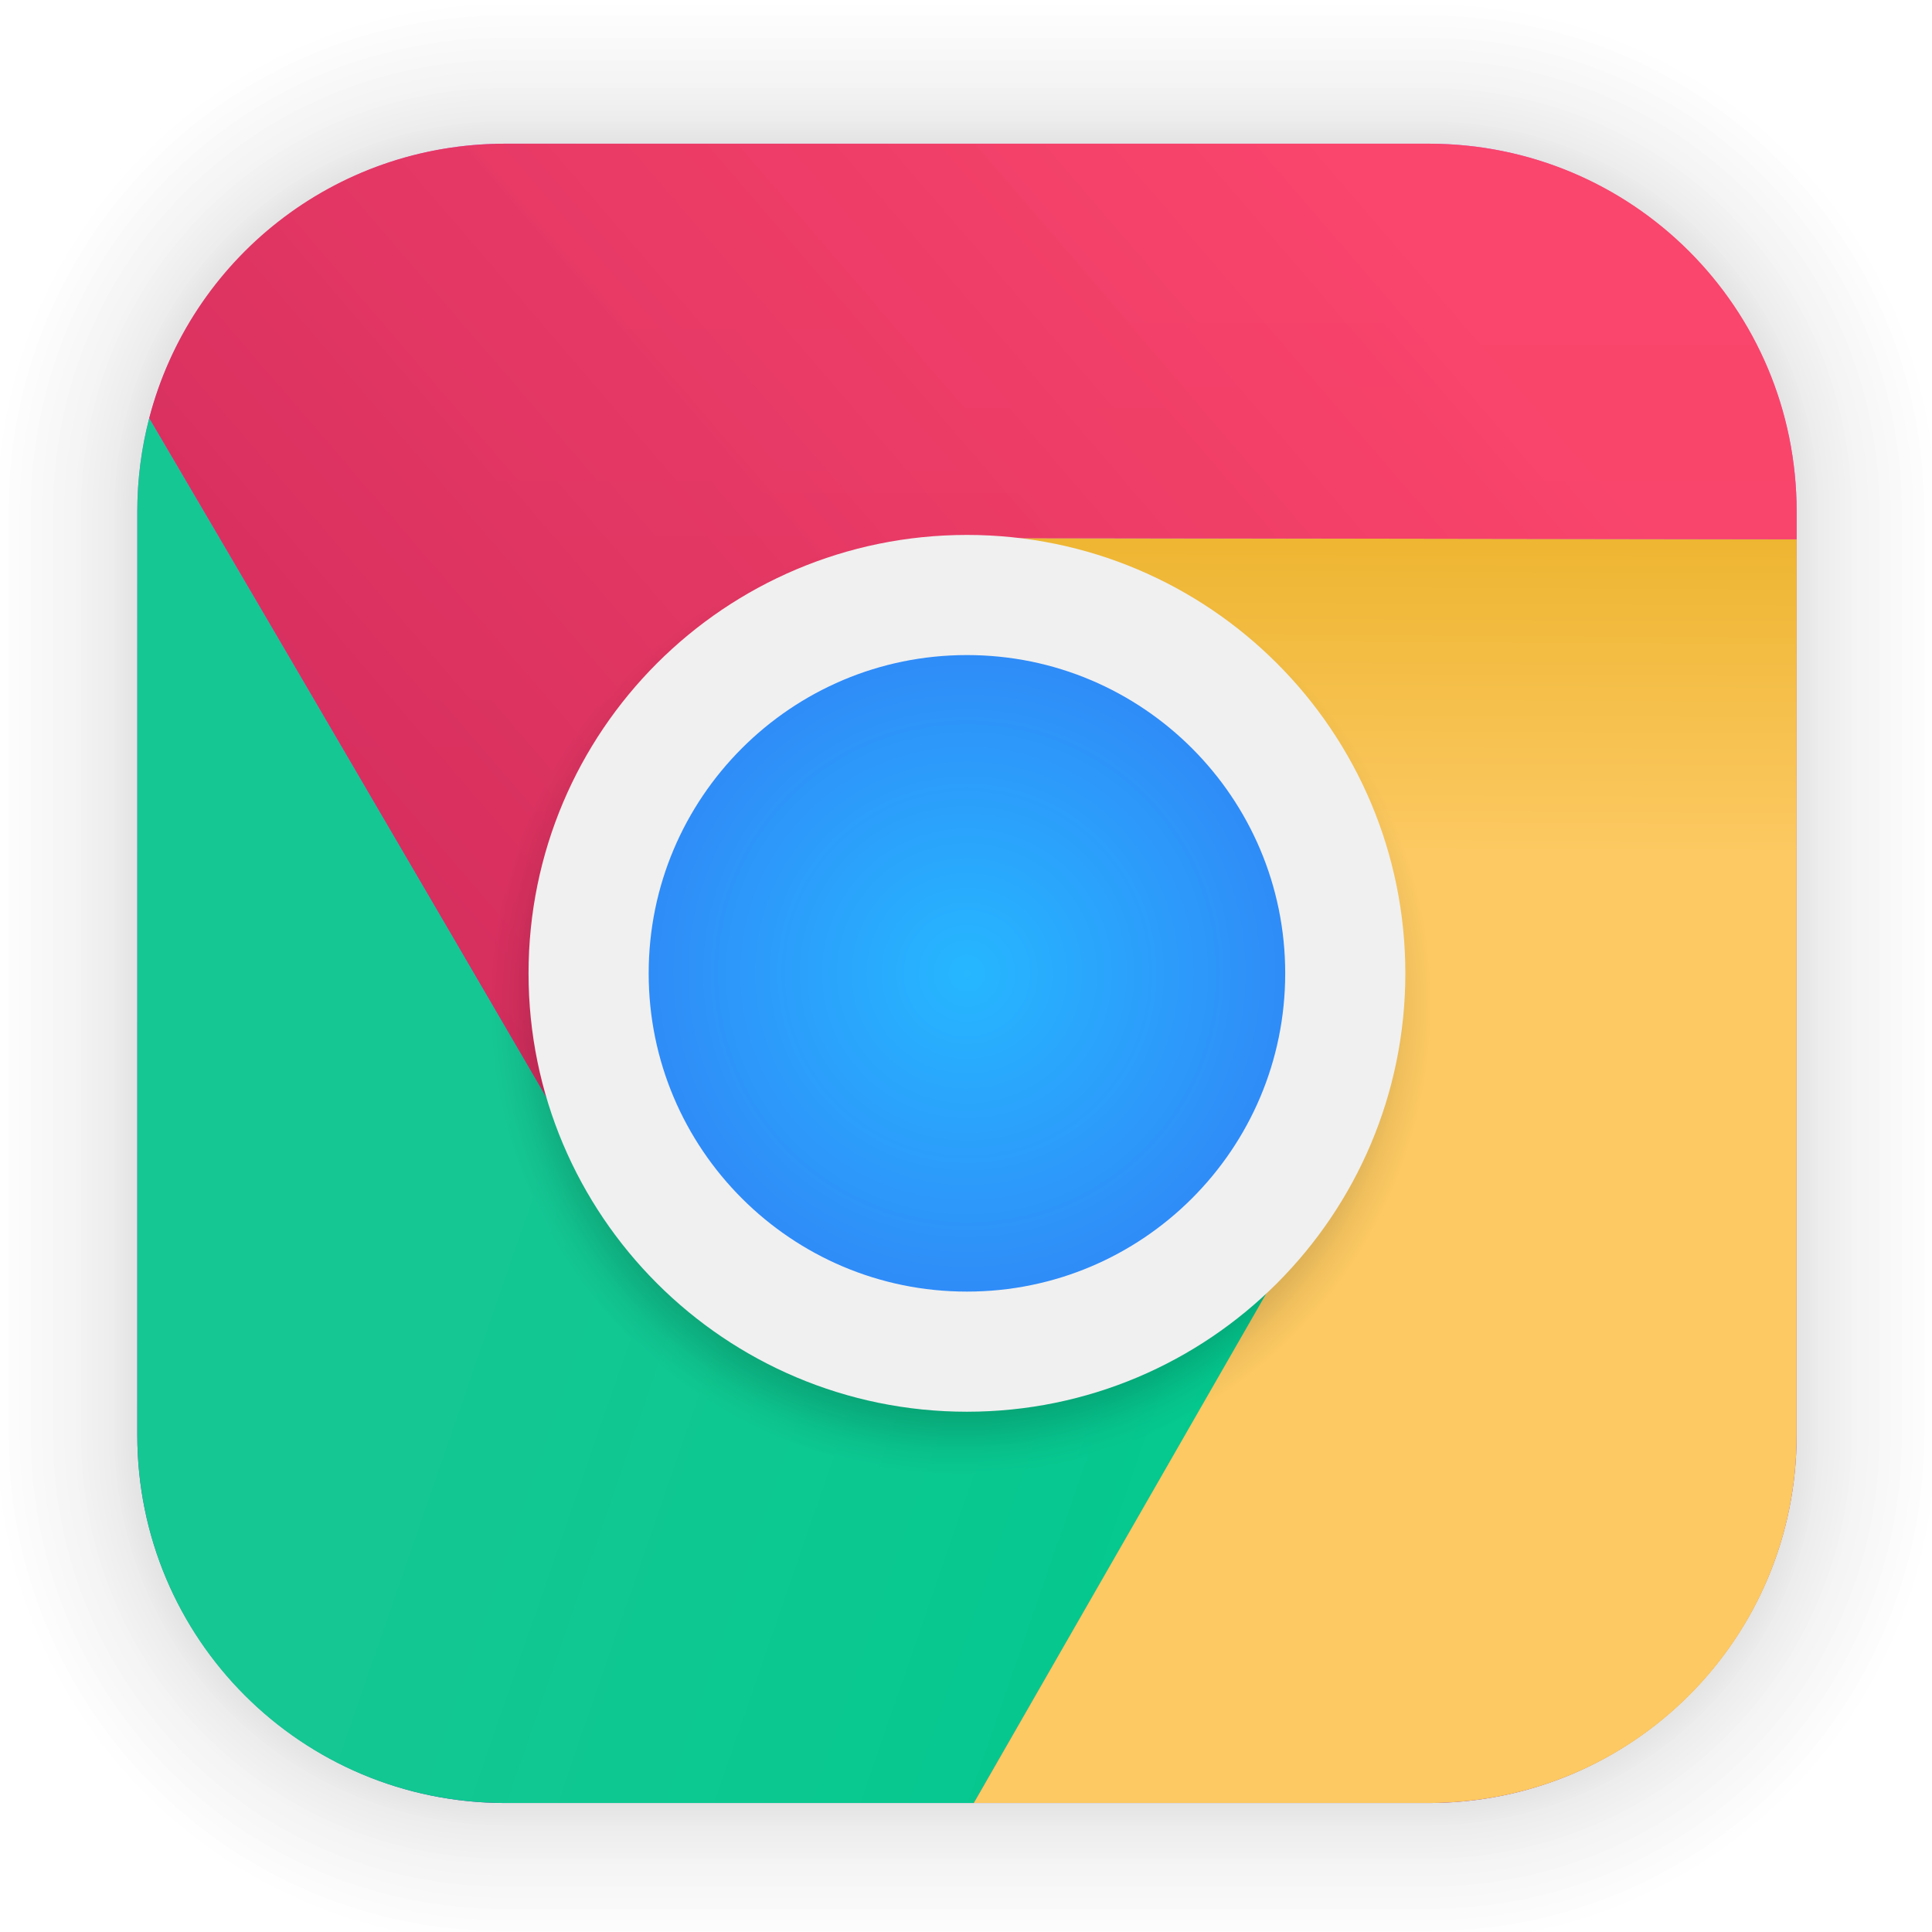
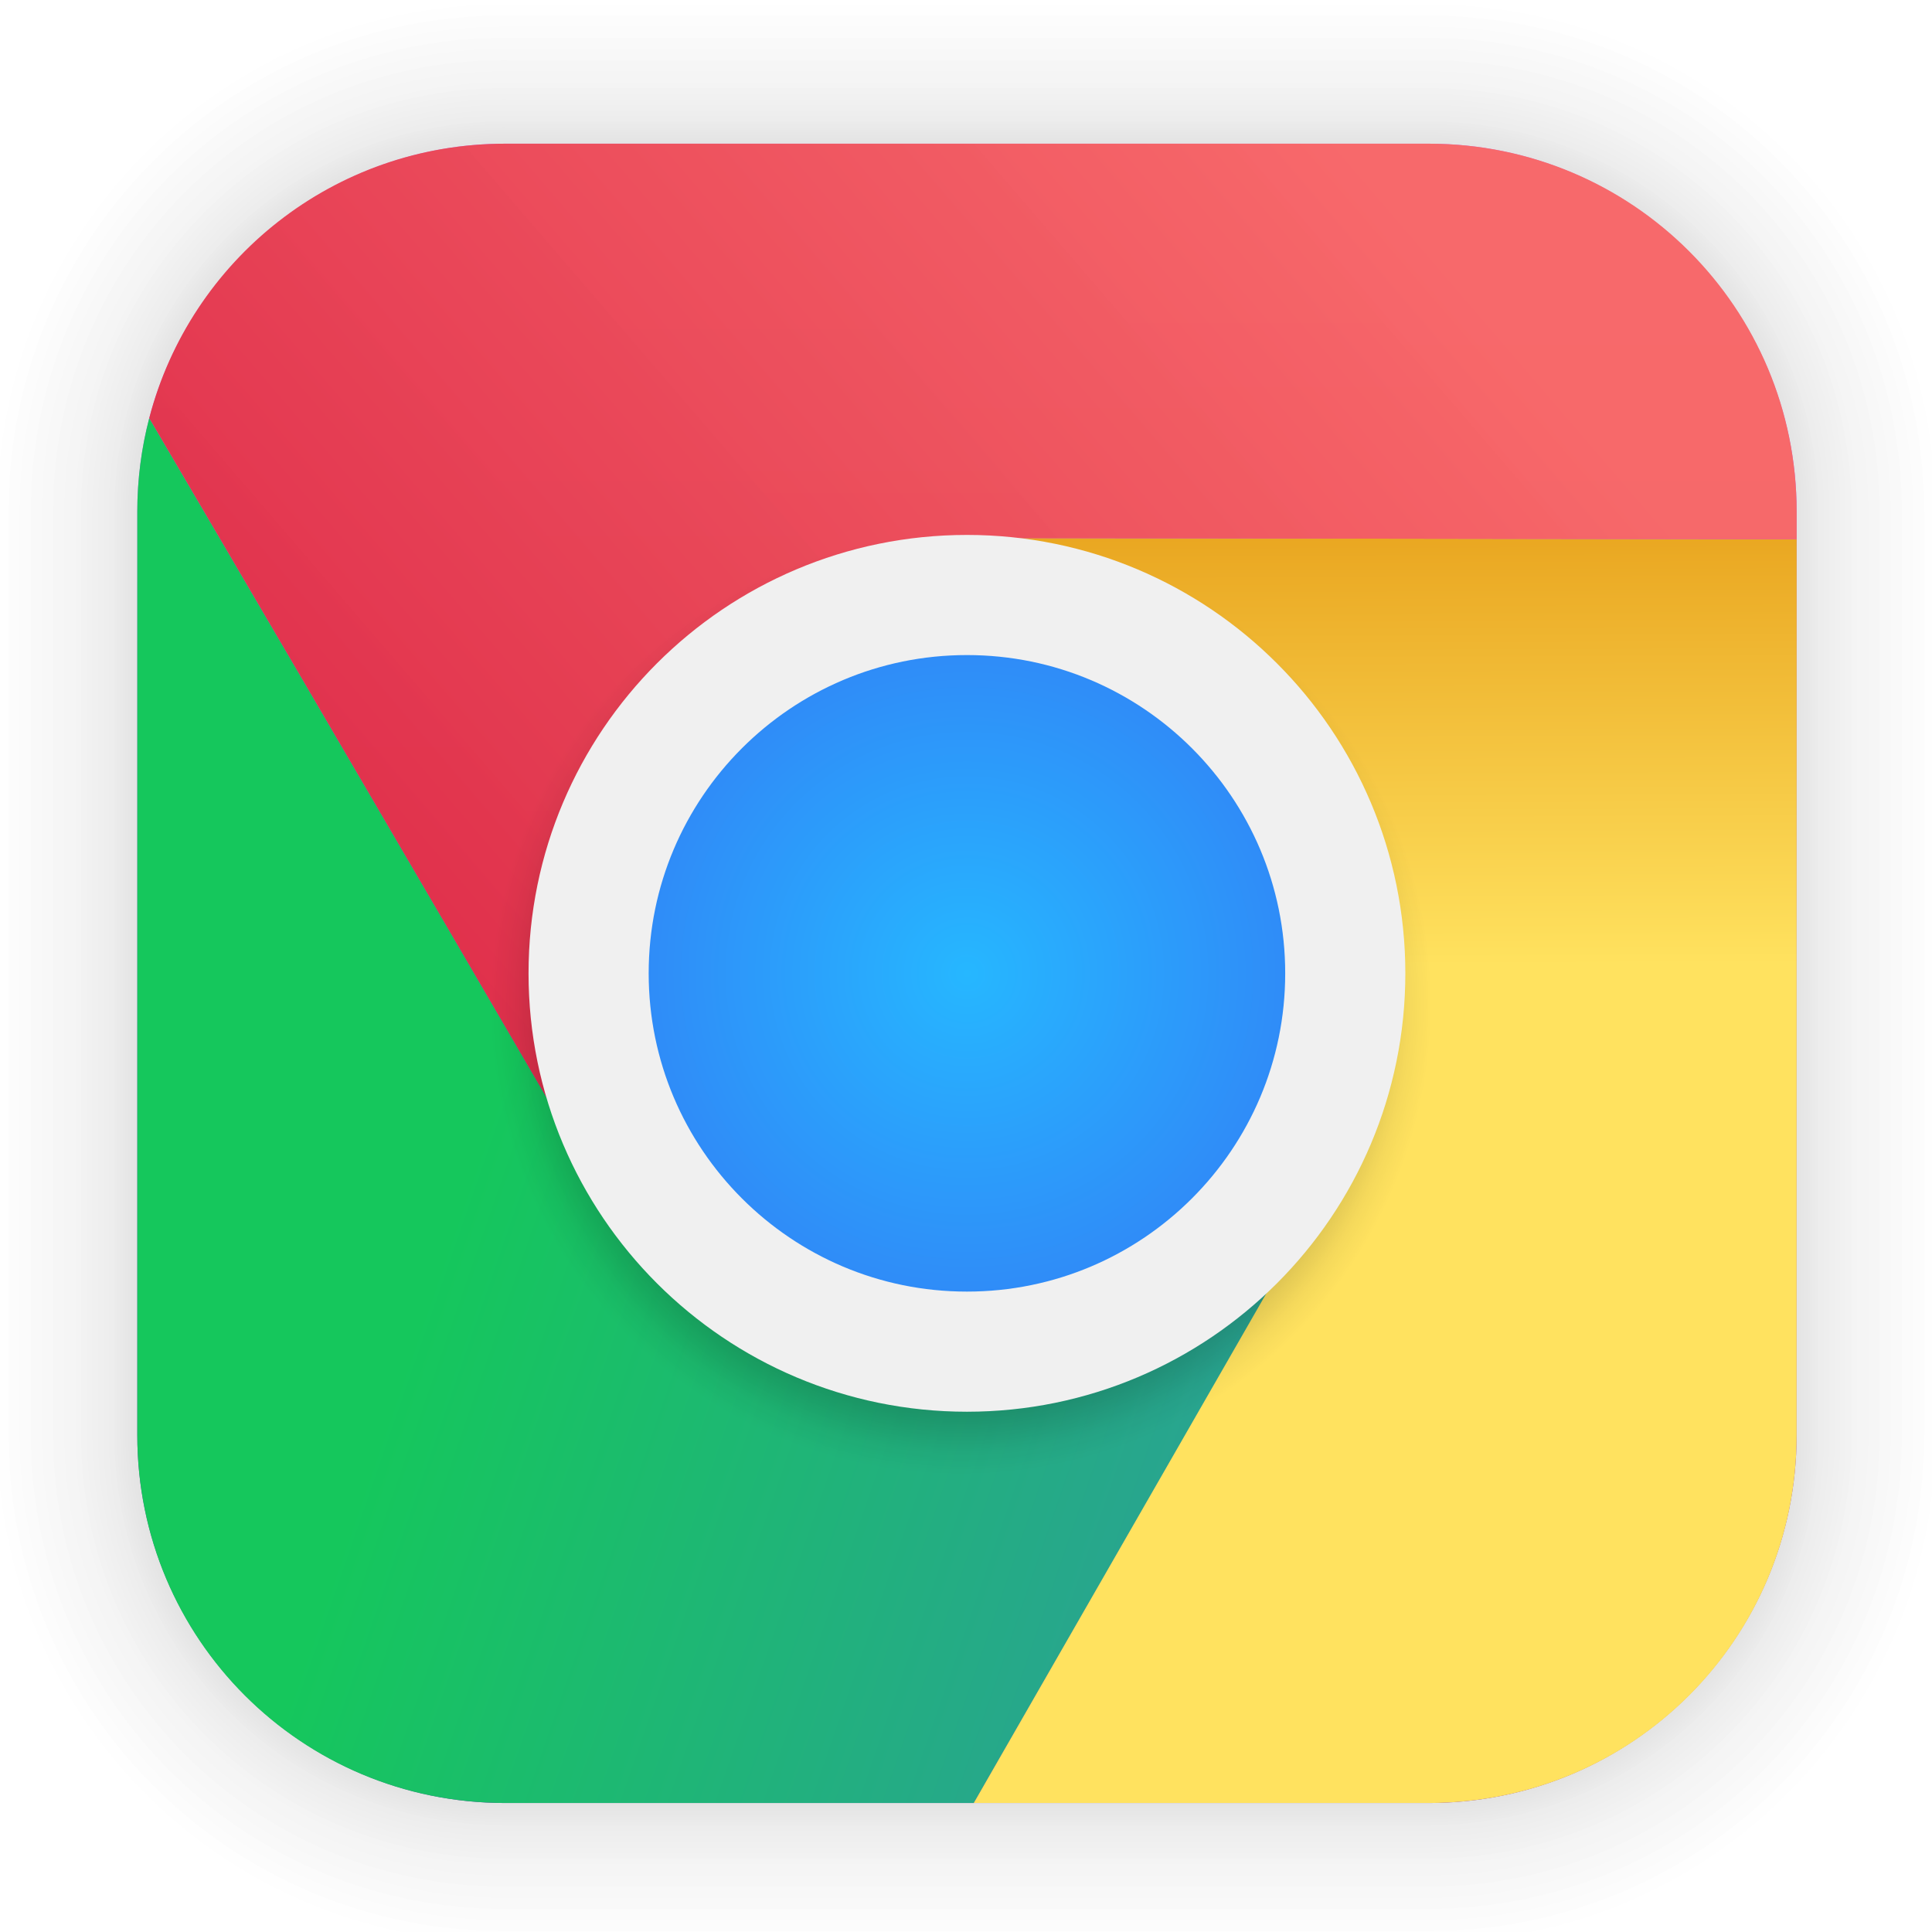
<svg xmlns="http://www.w3.org/2000/svg" xmlns:ns2="http://www.openswatchbook.org/uri/2009/osb" xmlns:xlink="http://www.w3.org/1999/xlink" id="svg6" version="1.1" viewBox="0 0 33.867 33.867" height="128" width="128">
  <defs id="defs2">
    <linearGradient id="linearGradient984">
      <stop style="stop-color:#000000;stop-opacity:1;" offset="0" id="stop980" />
      <stop id="stop988" offset="0.804" style="stop-color:#000000;stop-opacity:0.835;" />
      <stop style="stop-color:#000000;stop-opacity:0.133;" offset="0.95" id="stop990" />
      <stop style="stop-color:#000000;stop-opacity:0;" offset="1" id="stop982" />
    </linearGradient>
    <linearGradient id="linearGradient15571">
-       <stop id="stop15567" offset="0" style="stop-color:#00c98e;stop-opacity:1" />
-       <stop id="stop15569" offset="1" style="stop-color:#15c793;stop-opacity:1" />
+       <stop id="stop15567" offset="0" style="stop-color:#2d9c9c;stop-opacity:1" />
+       <stop id="stop15569" offset="1" style="stop-color:#15c75c;stop-opacity:1" />
    </linearGradient>
    <linearGradient id="linearGradient15563">
-       <stop id="stop15559" offset="0" style="stop-color:#e7ac1a;stop-opacity:1" />
-       <stop id="stop15561" offset="1" style="stop-color:#fcc962;stop-opacity:1" />
+       <stop id="stop15559" offset="0" style="stop-color:#e7a01a;stop-opacity:1" />
+       <stop id="stop15561" offset="1" style="stop-color:#ffe25f;stop-opacity:1" />
    </linearGradient>
    <linearGradient id="linearGradient15555">
-       <stop id="stop15551" offset="0" style="stop-color:#c02157;stop-opacity:1" />
-       <stop id="stop15553" offset="1" style="stop-color:#fc4466;stop-opacity:0.961" />
+       <stop id="stop15551" offset="0" style="stop-color:#d20f3a;stop-opacity:1" />
+       <stop id="stop15553" offset="1" style="stop-color:#f96965;stop-opacity:0.961" />
    </linearGradient>
    <linearGradient id="linearGradient15545">
      <stop id="stop15541" offset="0" style="stop-color:#26b7ff;stop-opacity:1" />
      <stop id="stop15543" offset="1" style="stop-color:#337cf5;stop-opacity:1" />
    </linearGradient>
    <linearGradient id="linearGradient14853">
      <stop id="stop14849" offset="0" style="stop-color:#7e28b8;stop-opacity:1" />
      <stop id="stop14851" offset="1" style="stop-color:#cc66f6;stop-opacity:1" />
    </linearGradient>
    <linearGradient id="lgrad" x1="32" y1="32" x2="32" y2="992" gradientUnits="userSpaceOnUse" gradientTransform="translate(0,-896)">
      <stop offset="0%" stop-color="#f8f8f8" id="stop2" />
      <stop offset="100%" stop-color="#ccc" id="stop4" />
    </linearGradient>
    <radialGradient id="rgrad" x1="0%" y1="0%" x2="0%" y2="100%" fx="512" fy="494.4" cx="512" cy="512" r="440" gradientUnits="userSpaceOnUse" gradientTransform="translate(0,-896)">
      <stop offset="0%" stop-color="#00f0ff" id="stop7" />
      <stop offset="100%" stop-color="#0070e0" id="stop9" />
    </radialGradient>
    <radialGradient gradientTransform="matrix(0.03099337,0,0,0.03032562,85.19887,42.9853)" gradientUnits="userSpaceOnUse" r="440" cy="306.181" cx="523.576" fy="306.181" fx="523.576" y2="100%" x2="0%" y1="0%" x1="0%" id="rgrad-3">
      <stop style="stop-color:#03d7e4;stop-opacity:1" id="stop7-6" stop-color="#00f0ff" offset="0%" />
      <stop id="stop9-7" stop-color="#0070e0" offset="100%" />
    </radialGradient>
    <filter id="b" color-interpolation-filters="sRGB" height="1.024" width="1.024" x="-0.012" y="-0.012">
      <feGaussianBlur stdDeviation=".475" id="feGaussianBlur7" />
    </filter>
    <linearGradient id="k" gradientUnits="userSpaceOnUse" x1="-350.657" x2="-376.363" y1="-73.891" y2="-319.058">
      <stop offset="0" stop-color="#83a3d4" id="stop50" />
      <stop offset="1" stop-color="#6bb5e3" id="stop52" />
    </linearGradient>
    <linearGradient id="i" gradientUnits="userSpaceOnUse" x1="-206.77" x2="10.512" y1="-12.925" y2="-156.887">
      <stop offset="0" stop-color="#70c2bd" id="stop40" />
      <stop offset="1" stop-color="#67c381" id="stop42" />
    </linearGradient>
    <linearGradient id="e" gradientUnits="userSpaceOnUse" x1="134.565" x2="148.514" y1="117.301" y2="-149.19">
      <stop offset="0" stop-color="#faaa32" id="stop20" />
      <stop offset="1" stop-color="#fdc22b" id="stop22" />
    </linearGradient>
    <linearGradient id="c" gradientUnits="userSpaceOnUse" x1="-146.054" x2="123.358" y1="144.9" y2="144.9">
      <stop offset="0" stop-color="#a0cf63" id="stop10" />
      <stop offset="1" stop-color="#c4da45" id="stop12" />
    </linearGradient>
    <linearGradient id="m" gradientUnits="userSpaceOnUse" x1="206.714" x2="28.495" y1="-12.741" y2="-150.012">
      <stop offset="0" stop-color="#b28cc0" id="stop60" />
      <stop offset="1" stop-color="#9a8ec4" id="stop62" />
    </linearGradient>
    <linearGradient id="q" gradientUnits="userSpaceOnUse" x1="189.942" x2="-19.618" y1="147.053" y2="76.406">
      <stop offset="0" stop-color="#f48155" id="stop80" />
      <stop offset="1" stop-color="#f16168" id="stop82" />
    </linearGradient>
    <linearGradient id="l" gradientUnits="userSpaceOnUse" x1="116.504" x2="21.156" y1="308.303" y2="34.18">
      <stop offset="0" stop-color="#735194" id="stop55" />
      <stop offset="1" stop-color="#525da3" id="stop57" />
    </linearGradient>
    <linearGradient id="j" gradientUnits="userSpaceOnUse" x1="30.131" x2="123.328" y1="111.502" y2="-107.167">
      <stop offset="0" stop-color="#416db9" id="stop45" />
      <stop offset="1" stop-color="#337e8d" id="stop47" />
    </linearGradient>
    <linearGradient id="h" gradientUnits="userSpaceOnUse" x1="-103.67" x2="205.551" y1="133.122" y2="0.072">
      <stop offset="0" stop-color="#2e9274" id="stop35" />
      <stop offset="1" stop-color="#469d3c" id="stop37" />
    </linearGradient>
    <linearGradient id="f" gradientUnits="userSpaceOnUse" x1="26.978" x2="146.81" y1="120.227" y2="-100.49">
      <stop offset="0" stop-color="#ec4001" id="stop25" />
      <stop offset="1" stop-color="#fb6f01" id="stop27" />
    </linearGradient>
    <linearGradient id="d" gradientUnits="userSpaceOnUse" x1="-14.299" x2="309.397" y1="73.5" y2="73.5">
      <stop offset="0" stop-color="#58a920" id="stop15" />
      <stop offset="1" stop-color="#98b811" id="stop17" />
    </linearGradient>
    <linearGradient id="o" gradientUnits="userSpaceOnUse" x1="-123.119" x2="145.987" y1="144.897" y2="144.897">
      <stop offset="0" stop-color="#d287af" id="stop70" />
      <stop offset="1" stop-color="#e07993" id="stop72" />
    </linearGradient>
    <linearGradient id="p" gradientUnits="userSpaceOnUse" x1="-205.78" x2="117.819" y1="-71.696" y2="-71.696">
      <stop offset="0" stop-color="#bd090f" id="stop75" />
      <stop offset="1" stop-color="#e11f07" id="stop77" />
    </linearGradient>
    <linearGradient id="n" gradientUnits="userSpaceOnUse" x1="0.176" x2="-308.72" y1="-14.583" y2="-143.711">
      <stop offset="0" stop-color="#c23857" id="stop65" />
      <stop offset="1" stop-color="#914475" id="stop67" />
    </linearGradient>
    <linearGradient id="g" gradientUnits="userSpaceOnUse" x1="41.41" x2="117.317" y1="108.525" y2="319.108">
      <stop offset="0" stop-color="#e69e08" id="stop30" />
      <stop offset="1" stop-color="#cbc507" id="stop32" />
    </linearGradient>
    <rect id="path-1" x="0" y="0" width="120" height="120" rx="28" />
    <path d="M125 104c21.54 0 39-17.46 39-39s-17.46-39-39-39-39 17.46-39 39 17.46 39 39 39zm0 26c-35.899 0-65-29.101-65-65S89.101 0 125 0s65 29.101 65 65-29.101 65-65 65z" id="path-3" />
    <path id="path-4" d="M0 75l129 90.787v35L0 110z" />
    <path id="path-5" d="M22 65h27v120H22z" />
    <filter x="-5.6%" y="-1.2%" width="111.1%" height="102.5%" filterUnits="objectBoundingBox" id="filter-6">
      <feMorphology radius="0.5" operator="dilate" in="SourceAlpha" result="shadowSpreadOuter1" id="feMorphology12690" />
      <feOffset dx="0" dy="0" in="shadowSpreadOuter1" result="shadowOffsetOuter1" id="feOffset12692" />
      <feColorMatrix values="0 0 0 0 0 0 0 0 0 0 0 0 0 0 0 0 0 0 0.14 0" type="matrix" in="shadowOffsetOuter1" id="feColorMatrix12694" />
    </filter>
    <circle id="path-7" cx="21" cy="21" r="21" />
    <filter x="-16.7%" y="-11.9%" width="133.3%" height="133.3%" filterUnits="objectBoundingBox" id="filter-8">
      <feOffset dx="0" dy="2" in="SourceAlpha" result="shadowOffsetOuter1" id="feOffset12698" />
      <feGaussianBlur stdDeviation="2" in="shadowOffsetOuter1" result="shadowBlurOuter1" id="feGaussianBlur12700" />
      <feColorMatrix values="0 0 0 0 0 0 0 0 0 0 0 0 0 0 0 0 0 0 0.152 0" type="matrix" in="shadowBlurOuter1" id="feColorMatrix12702" />
    </filter>
    <path d="M40.74 1.31A21.591 21.591 0 0 1 45 14.2c0 12.155-10.074 22.01-22.5 22.01S0 26.354 0 14.2C0 9.385 1.58 4.932 4.26 1.31 6.447 2.922 9.553 3.928 13 3.928c3.866 0 7.305-1.267 9.5-3.234 2.195 1.967 5.634 3.234 9.5 3.234 3.446 0 6.552-1.006 8.74-2.618z" id="path-9" />
    <rect id="path-1-2" x="0" y="0" width="120" height="120" rx="28" />
    <linearGradient gradientUnits="userSpaceOnUse" y2="4.734" x2="15.132" y1="27.778" x1="15.132" id="linearGradient14855" xlink:href="#linearGradient14853" />
    <linearGradient id="linearGradient6088" ns2:paint="solid">
      <stop style="stop-color:#51b3e3;stop-opacity:1;" offset="0" id="stop6086" />
    </linearGradient>
    <linearGradient id="linearGradient6987" ns2:paint="solid">
      <stop style="stop-color:#77d2fb;stop-opacity:1;" offset="0" id="stop6985" />
    </linearGradient>
    <linearGradient id="linearGradient3673">
      <stop style="stop-color:#0c0d0d;stop-opacity:1" offset="0" id="stop3675" />
      <stop id="stop3677" offset="0.568" style="stop-color:#333637;stop-opacity:1" />
      <stop style="stop-color:#1a1e1f;stop-opacity:1" offset="1" id="stop3679" />
    </linearGradient>
    <linearGradient id="linearGradient3591">
      <stop id="stop3593" offset="0" style="stop-color:#403f3c;stop-opacity:1" />
      <stop style="stop-color:#7d898d;stop-opacity:1" offset="0.568" id="stop3669" />
      <stop id="stop3595" offset="1" style="stop-color:#fdffff;stop-opacity:1" />
    </linearGradient>
    <linearGradient id="linearGradient3575">
      <stop id="stop3577" offset="0" style="stop-color:#20211f;stop-opacity:1" />
      <stop id="stop3579" offset="1" style="stop-color:#393e3f;stop-opacity:1" />
    </linearGradient>
    <circle id="A" cx="96" cy="96" r="88" />
    <path id="B" d="M8 184h83.77l38.88-38.88V116h-69.3L8 24.48z" />
    <path id="F" d="M8 184h83.77l38.88-38.88V116h-69.3L8 24.48z" />
    <path id="I" d="M96 56l34.65 60-38.88 68H184V56z" />
    <path id="L" d="M21.97 8v40.34L61.36 116 96 56h88V8z" />
    <radialGradient gradientTransform="matrix(1.053187,0,0,1.053187,-0.07841497,-1.105655)" gradientUnits="userSpaceOnUse" r="7.297" fy="17.25" fx="16.169" cy="17.25" cx="16.169" id="radialGradient15549" xlink:href="#linearGradient15545" />
    <linearGradient gradientUnits="userSpaceOnUse" y2="-5.481" x2="76.092" y1="77.775" x1="-20.724" id="linearGradient15557" xlink:href="#linearGradient15555" />
-     <linearGradient gradientUnits="userSpaceOnUse" y2="56.446" x2="103.689" y1="25.765" x1="103.849" id="linearGradient15565" xlink:href="#linearGradient15563" />
+     <linearGradient gradientUnits="userSpaceOnUse" y2="63.959" x2="105.08" y1="32.165" x1="104.962" id="linearGradient15565" xlink:href="#linearGradient15563" />
    <linearGradient gradientUnits="userSpaceOnUse" y2="86.727" x2="27.916" y1="107.694" x1="88.537" id="linearGradient15573" xlink:href="#linearGradient15571" />
    <radialGradient xlink:href="#linearGradient984" id="radialGradient986" cx="16.842" cy="17.597" fx="16.842" fy="17.597" r="8.252" gradientUnits="userSpaceOnUse" />
  </defs>
  <g id="layer1">
    <g style="opacity:0.297" transform="matrix(0.9757321,0,0,0.9757321,-65.74838,-37.20309)" id="g1702">
      <path d="m 76.449,40.71 h 16.591 c 3.662,0 6.61,2.948 6.61,6.61 v 16.591 c 0,3.662 -2.948,6.61 -6.61,6.61 H 76.449 c -3.662,0 -6.61,-2.948 -6.61,-6.61 V 47.319 c 0,-3.662 2.948,-6.61 6.61,-6.61 z" style="fill:none;fill-opacity:1;stroke:#000000;stroke-width:0.1;stroke-linecap:round;stroke-linejoin:round;stroke-miterlimit:4;stroke-dasharray:none;stroke-opacity:0.02" id="rect1634" />
      <path d="m 76.449,40.71 h 16.591 c 3.662,0 6.61,2.948 6.61,6.61 v 16.591 c 0,3.662 -2.948,6.61 -6.61,6.61 H 76.449 c -3.662,0 -6.61,-2.948 -6.61,-6.61 V 47.319 c 0,-3.662 2.948,-6.61 6.61,-6.61 z" style="fill:none;fill-opacity:1;stroke:#000000;stroke-width:0.2;stroke-linecap:round;stroke-linejoin:round;stroke-miterlimit:4;stroke-dasharray:none;stroke-opacity:0.02" id="rect1638" />
      <path d="m 76.449,40.71 h 16.591 c 3.662,0 6.61,2.948 6.61,6.61 v 16.591 c 0,3.662 -2.948,6.61 -6.61,6.61 H 76.449 c -3.662,0 -6.61,-2.948 -6.61,-6.61 V 47.319 c 0,-3.662 2.948,-6.61 6.61,-6.61 z" style="fill:none;fill-opacity:1;stroke:#000000;stroke-width:0.3;stroke-linecap:round;stroke-linejoin:round;stroke-miterlimit:4;stroke-dasharray:none;stroke-opacity:0.02" id="rect1640" />
      <path d="m 76.449,40.71 h 16.591 c 3.662,0 6.61,2.948 6.61,6.61 v 16.591 c 0,3.662 -2.948,6.61 -6.61,6.61 H 76.449 c -3.662,0 -6.61,-2.948 -6.61,-6.61 V 47.319 c 0,-3.662 2.948,-6.61 6.61,-6.61 z" style="fill:none;fill-opacity:1;stroke:#000000;stroke-width:0.4;stroke-linecap:round;stroke-linejoin:round;stroke-miterlimit:4;stroke-dasharray:none;stroke-opacity:0.02" id="rect1642" />
      <path d="m 76.449,40.71 h 16.591 c 3.662,0 6.61,2.948 6.61,6.61 v 16.591 c 0,3.662 -2.948,6.61 -6.61,6.61 H 76.449 c -3.662,0 -6.61,-2.948 -6.61,-6.61 V 47.319 c 0,-3.662 2.948,-6.61 6.61,-6.61 z" style="fill:none;fill-opacity:1;stroke:#000000;stroke-width:0.5;stroke-linecap:round;stroke-linejoin:round;stroke-miterlimit:4;stroke-dasharray:none;stroke-opacity:0.02" id="rect1644" />
      <path d="m 76.449,40.71 h 16.591 c 3.662,0 6.61,2.948 6.61,6.61 v 16.591 c 0,3.662 -2.948,6.61 -6.61,6.61 H 76.449 c -3.662,0 -6.61,-2.948 -6.61,-6.61 V 47.319 c 0,-3.662 2.948,-6.61 6.61,-6.61 z" style="fill:none;fill-opacity:1;stroke:#000000;stroke-width:0.6;stroke-linecap:round;stroke-linejoin:round;stroke-miterlimit:4;stroke-dasharray:none;stroke-opacity:0.02" id="rect1646" />
      <path d="m 76.449,40.71 h 16.591 c 3.662,0 6.61,2.948 6.61,6.61 v 16.591 c 0,3.662 -2.948,6.61 -6.61,6.61 H 76.449 c -3.662,0 -6.61,-2.948 -6.61,-6.61 V 47.319 c 0,-3.662 2.948,-6.61 6.61,-6.61 z" style="fill:none;fill-opacity:1;stroke:#000000;stroke-width:0.7;stroke-linecap:round;stroke-linejoin:round;stroke-miterlimit:4;stroke-dasharray:none;stroke-opacity:0.02" id="rect1648" />
      <path d="m 76.449,40.71 h 16.591 c 3.662,0 6.61,2.948 6.61,6.61 v 16.591 c 0,3.662 -2.948,6.61 -6.61,6.61 H 76.449 c -3.662,0 -6.61,-2.948 -6.61,-6.61 V 47.319 c 0,-3.662 2.948,-6.61 6.61,-6.61 z" style="fill:none;fill-opacity:1;stroke:#000000;stroke-width:0.8;stroke-linecap:round;stroke-linejoin:round;stroke-miterlimit:4;stroke-dasharray:none;stroke-opacity:0.02" id="rect1650" />
      <path d="m 76.449,40.71 h 16.591 c 3.662,0 6.61,2.948 6.61,6.61 v 16.591 c 0,3.662 -2.948,6.61 -6.61,6.61 H 76.449 c -3.662,0 -6.61,-2.948 -6.61,-6.61 V 47.319 c 0,-3.662 2.948,-6.61 6.61,-6.61 z" style="fill:none;fill-opacity:1;stroke:#000000;stroke-width:1;stroke-linecap:round;stroke-linejoin:round;stroke-miterlimit:4;stroke-dasharray:none;stroke-opacity:0.02" id="rect1652" />
      <path d="m 76.449,40.71 h 16.591 c 3.662,0 6.61,2.948 6.61,6.61 v 16.591 c 0,3.662 -2.948,6.61 -6.61,6.61 H 76.449 c -3.662,0 -6.61,-2.948 -6.61,-6.61 V 47.319 c 0,-3.662 2.948,-6.61 6.61,-6.61 z" style="fill:none;fill-opacity:1;stroke:#000000;stroke-width:1.2;stroke-linecap:round;stroke-linejoin:round;stroke-miterlimit:4;stroke-dasharray:none;stroke-opacity:0.02" id="rect1654" />
      <path d="m 76.449,40.71 h 16.591 c 3.662,0 6.61,2.948 6.61,6.61 v 16.591 c 0,3.662 -2.948,6.61 -6.61,6.61 H 76.449 c -3.662,0 -6.61,-2.948 -6.61,-6.61 V 47.319 c 0,-3.662 2.948,-6.61 6.61,-6.61 z" style="fill:none;fill-opacity:1;stroke:#000000;stroke-width:1.4;stroke-linecap:round;stroke-linejoin:round;stroke-miterlimit:4;stroke-dasharray:none;stroke-opacity:0.02" id="rect1656" />
      <path d="m 76.449,40.71 h 16.591 c 3.662,0 6.61,2.948 6.61,6.61 v 16.591 c 0,3.662 -2.948,6.61 -6.61,6.61 H 76.449 c -3.662,0 -6.61,-2.948 -6.61,-6.61 V 47.319 c 0,-3.662 2.948,-6.61 6.61,-6.61 z" style="fill:none;fill-opacity:1;stroke:#000000;stroke-width:1.6;stroke-linecap:round;stroke-linejoin:round;stroke-miterlimit:4;stroke-dasharray:none;stroke-opacity:0.02" id="rect1658" />
      <path d="m 76.449,40.71 h 16.591 c 3.662,0 6.61,2.948 6.61,6.61 v 16.591 c 0,3.662 -2.948,6.61 -6.61,6.61 H 76.449 c -3.662,0 -6.61,-2.948 -6.61,-6.61 V 47.319 c 0,-3.662 2.948,-6.61 6.61,-6.61 z" style="fill:none;fill-opacity:1;stroke:#000000;stroke-width:1.8;stroke-linecap:round;stroke-linejoin:round;stroke-miterlimit:4;stroke-dasharray:none;stroke-opacity:0.02" id="rect1660" />
      <path d="m 76.449,40.71 h 16.591 c 3.662,0 6.61,2.948 6.61,6.61 v 16.591 c 0,3.662 -2.948,6.61 -6.61,6.61 H 76.449 c -3.662,0 -6.61,-2.948 -6.61,-6.61 V 47.319 c 0,-3.662 2.948,-6.61 6.61,-6.61 z" style="fill:none;fill-opacity:1;stroke:#000000;stroke-width:2;stroke-linecap:round;stroke-linejoin:round;stroke-miterlimit:4;stroke-dasharray:none;stroke-opacity:0.02" id="rect1662" />
      <path d="m 76.449,40.71 h 16.591 c 3.662,0 6.61,2.948 6.61,6.61 v 16.591 c 0,3.662 -2.948,6.61 -6.61,6.61 H 76.449 c -3.662,0 -6.61,-2.948 -6.61,-6.61 V 47.319 c 0,-3.662 2.948,-6.61 6.61,-6.61 z" style="fill:none;fill-opacity:1;stroke:#000000;stroke-width:2.2;stroke-linecap:round;stroke-linejoin:round;stroke-miterlimit:4;stroke-dasharray:none;stroke-opacity:0.02" id="rect1664" />
      <path d="m 76.449,40.71 h 16.591 c 3.662,0 6.61,2.948 6.61,6.61 v 16.591 c 0,3.662 -2.948,6.61 -6.61,6.61 H 76.449 c -3.662,0 -6.61,-2.948 -6.61,-6.61 V 47.319 c 0,-3.662 2.948,-6.61 6.61,-6.61 z" style="fill:none;fill-opacity:1;stroke:#000000;stroke-width:2.6;stroke-linecap:round;stroke-linejoin:round;stroke-miterlimit:4;stroke-dasharray:none;stroke-opacity:0.02" id="rect1666" />
      <path d="m 76.449,40.71 h 16.591 c 3.662,0 6.61,2.948 6.61,6.61 v 16.591 c 0,3.662 -2.948,6.61 -6.61,6.61 H 76.449 c -3.662,0 -6.61,-2.948 -6.61,-6.61 V 47.319 c 0,-3.662 2.948,-6.61 6.61,-6.61 z" style="fill:none;fill-opacity:1;stroke:#000000;stroke-width:3;stroke-linecap:round;stroke-linejoin:round;stroke-miterlimit:4;stroke-dasharray:none;stroke-opacity:0.02" id="rect1668" />
      <path d="m 76.449,40.71 h 16.591 c 3.662,0 6.61,2.948 6.61,6.61 v 16.591 c 0,3.662 -2.948,6.61 -6.61,6.61 H 76.449 c -3.662,0 -6.61,-2.948 -6.61,-6.61 V 47.319 c 0,-3.662 2.948,-6.61 6.61,-6.61 z" style="fill:none;fill-opacity:1;stroke:#000000;stroke-width:3.4;stroke-linecap:round;stroke-linejoin:round;stroke-miterlimit:4;stroke-dasharray:none;stroke-opacity:0.02" id="rect1670" />
      <path d="m 76.449,40.71 h 16.591 c 3.662,0 6.61,2.948 6.61,6.61 v 16.591 c 0,3.662 -2.948,6.61 -6.61,6.61 H 76.449 c -3.662,0 -6.61,-2.948 -6.61,-6.61 V 47.319 c 0,-3.662 2.948,-6.61 6.61,-6.61 z" style="fill:none;fill-opacity:1;stroke:#000000;stroke-width:3.8;stroke-linecap:round;stroke-linejoin:round;stroke-miterlimit:4;stroke-dasharray:none;stroke-opacity:0.02" id="rect1672" />
      <path d="m 76.449,40.71 h 16.591 c 3.662,0 6.61,2.948 6.61,6.61 v 16.591 c 0,3.662 -2.948,6.61 -6.61,6.61 H 76.449 c -3.662,0 -6.61,-2.948 -6.61,-6.61 V 47.319 c 0,-3.662 2.948,-6.61 6.61,-6.61 z" style="fill:none;fill-opacity:1;stroke:#000000;stroke-width:4.2;stroke-linecap:round;stroke-linejoin:round;stroke-miterlimit:4;stroke-dasharray:none;stroke-opacity:0.02" id="rect1674" />
      <path d="m 76.449,40.71 h 16.591 c 3.662,0 6.61,2.948 6.61,6.61 v 16.591 c 0,3.662 -2.948,6.61 -6.61,6.61 H 76.449 c -3.662,0 -6.61,-2.948 -6.61,-6.61 V 47.319 c 0,-3.662 2.948,-6.61 6.61,-6.61 z" style="fill:none;fill-opacity:1;stroke:#000000;stroke-width:4.6;stroke-linecap:round;stroke-linejoin:round;stroke-miterlimit:4;stroke-dasharray:none;stroke-opacity:0.02" id="rect1676" />
      <path d="m 76.449,40.71 h 16.591 c 3.662,0 6.61,2.948 6.61,6.61 v 16.591 c 0,3.662 -2.948,6.61 -6.61,6.61 H 76.449 c -3.662,0 -6.61,-2.948 -6.61,-6.61 V 47.319 c 0,-3.662 2.948,-6.61 6.61,-6.61 z" style="fill:none;fill-opacity:1;stroke:#000000;stroke-width:5;stroke-linecap:round;stroke-linejoin:round;stroke-miterlimit:4;stroke-dasharray:none;stroke-opacity:0.02" id="rect1678" />
    </g>
    <rect ry="6.449" rx="6.449" y="2.519" x="2.407" height="29.087" width="29.087" id="rect849" style="fill:url(#linearGradient14855);fill-opacity:1;stroke-width:2.688;stroke-linecap:round;stroke-linejoin:round" />
    <path style="color:#000000;fill:none;stroke-width:0.6" d="m 63.366,-13.641 -7.522,-7.601" id="path6697" />
    <path style="color:#000000;fill:none;stroke-width:0.7" d="m 41.242,-29.284 8.856,8.833 c 1.75,1.578 2.916,1.698 4.709,0.101 l 11.969,-11.168" id="path6691" />
    <g transform="scale(0.2645833)" id="g13037" />
    <path transform="scale(0.2645833)" d="M 9.887 27.699 C 9.372 29.677 9.096 31.752 9.096 33.895 L 9.096 95.08 C 9.096 108.584 19.966 119.455 33.471 119.455 L 64.518 119.455 L 88.113 78.416 L 39.367 78.131 C 39.367 78.131 23.956 51.645 9.887 27.699 z " style="fill:url(#linearGradient15573);fill-opacity:1;stroke:none;stroke-width:1px;stroke-linecap:butt;stroke-linejoin:miter;stroke-opacity:1" id="path15511" />
    <path transform="scale(0.2645833)" d="M 63.758 35.646 L 88.1 78.373 L 64.514 119.455 L 94.656 119.455 C 108.16 119.455 119.033 108.584 119.033 95.08 L 119.033 35.729 L 63.758 35.646 z " style="fill:url(#linearGradient15565);fill-opacity:1;stroke:none;stroke-width:1px;stroke-linecap:butt;stroke-linejoin:miter;stroke-opacity:1" id="path15513" />
    <path transform="scale(0.2645833)" d="M 33.471 9.52 C 22.109 9.52 12.615 17.215 9.887 27.699 C 23.956 51.645 39.367 78.131 39.367 78.131 L 63.758 35.646 L 119.033 35.729 L 119.033 33.895 C 119.033 20.39 108.16 9.52 94.656 9.52 L 33.471 9.52 z " style="fill:url(#linearGradient15557);fill-opacity:1;stroke:none;stroke-width:1px;stroke-linecap:butt;stroke-linejoin:miter;stroke-opacity:1" id="path15519" />
    <circle style="opacity:0.314;fill:url(#radialGradient986);fill-opacity:1;fill-rule:evenodd;stroke:none;stroke-width:0.5;stroke-linecap:round;stroke-linejoin:round;stroke-miterlimit:4;stroke-dasharray:none;stroke-dashoffset:0;stroke-opacity:1" id="path978" cx="16.842" cy="17.597" r="8.252" />
    <circle r="6.632" cy="17.062" cx="16.95" id="path15539" style="opacity:1;fill:url(#radialGradient15549);fill-opacity:1;stroke:#f0f0f0;stroke-width:2.106;stroke-linecap:round;stroke-linejoin:round;stroke-miterlimit:4;stroke-dasharray:none;stroke-opacity:1" />
  </g>
  <style id="style15307">.B{clip-path:url(#C)}.C{fill:#3e2723}.D{fill-opacity:.15}.E{fill-opacity:.2}</style>
</svg>
